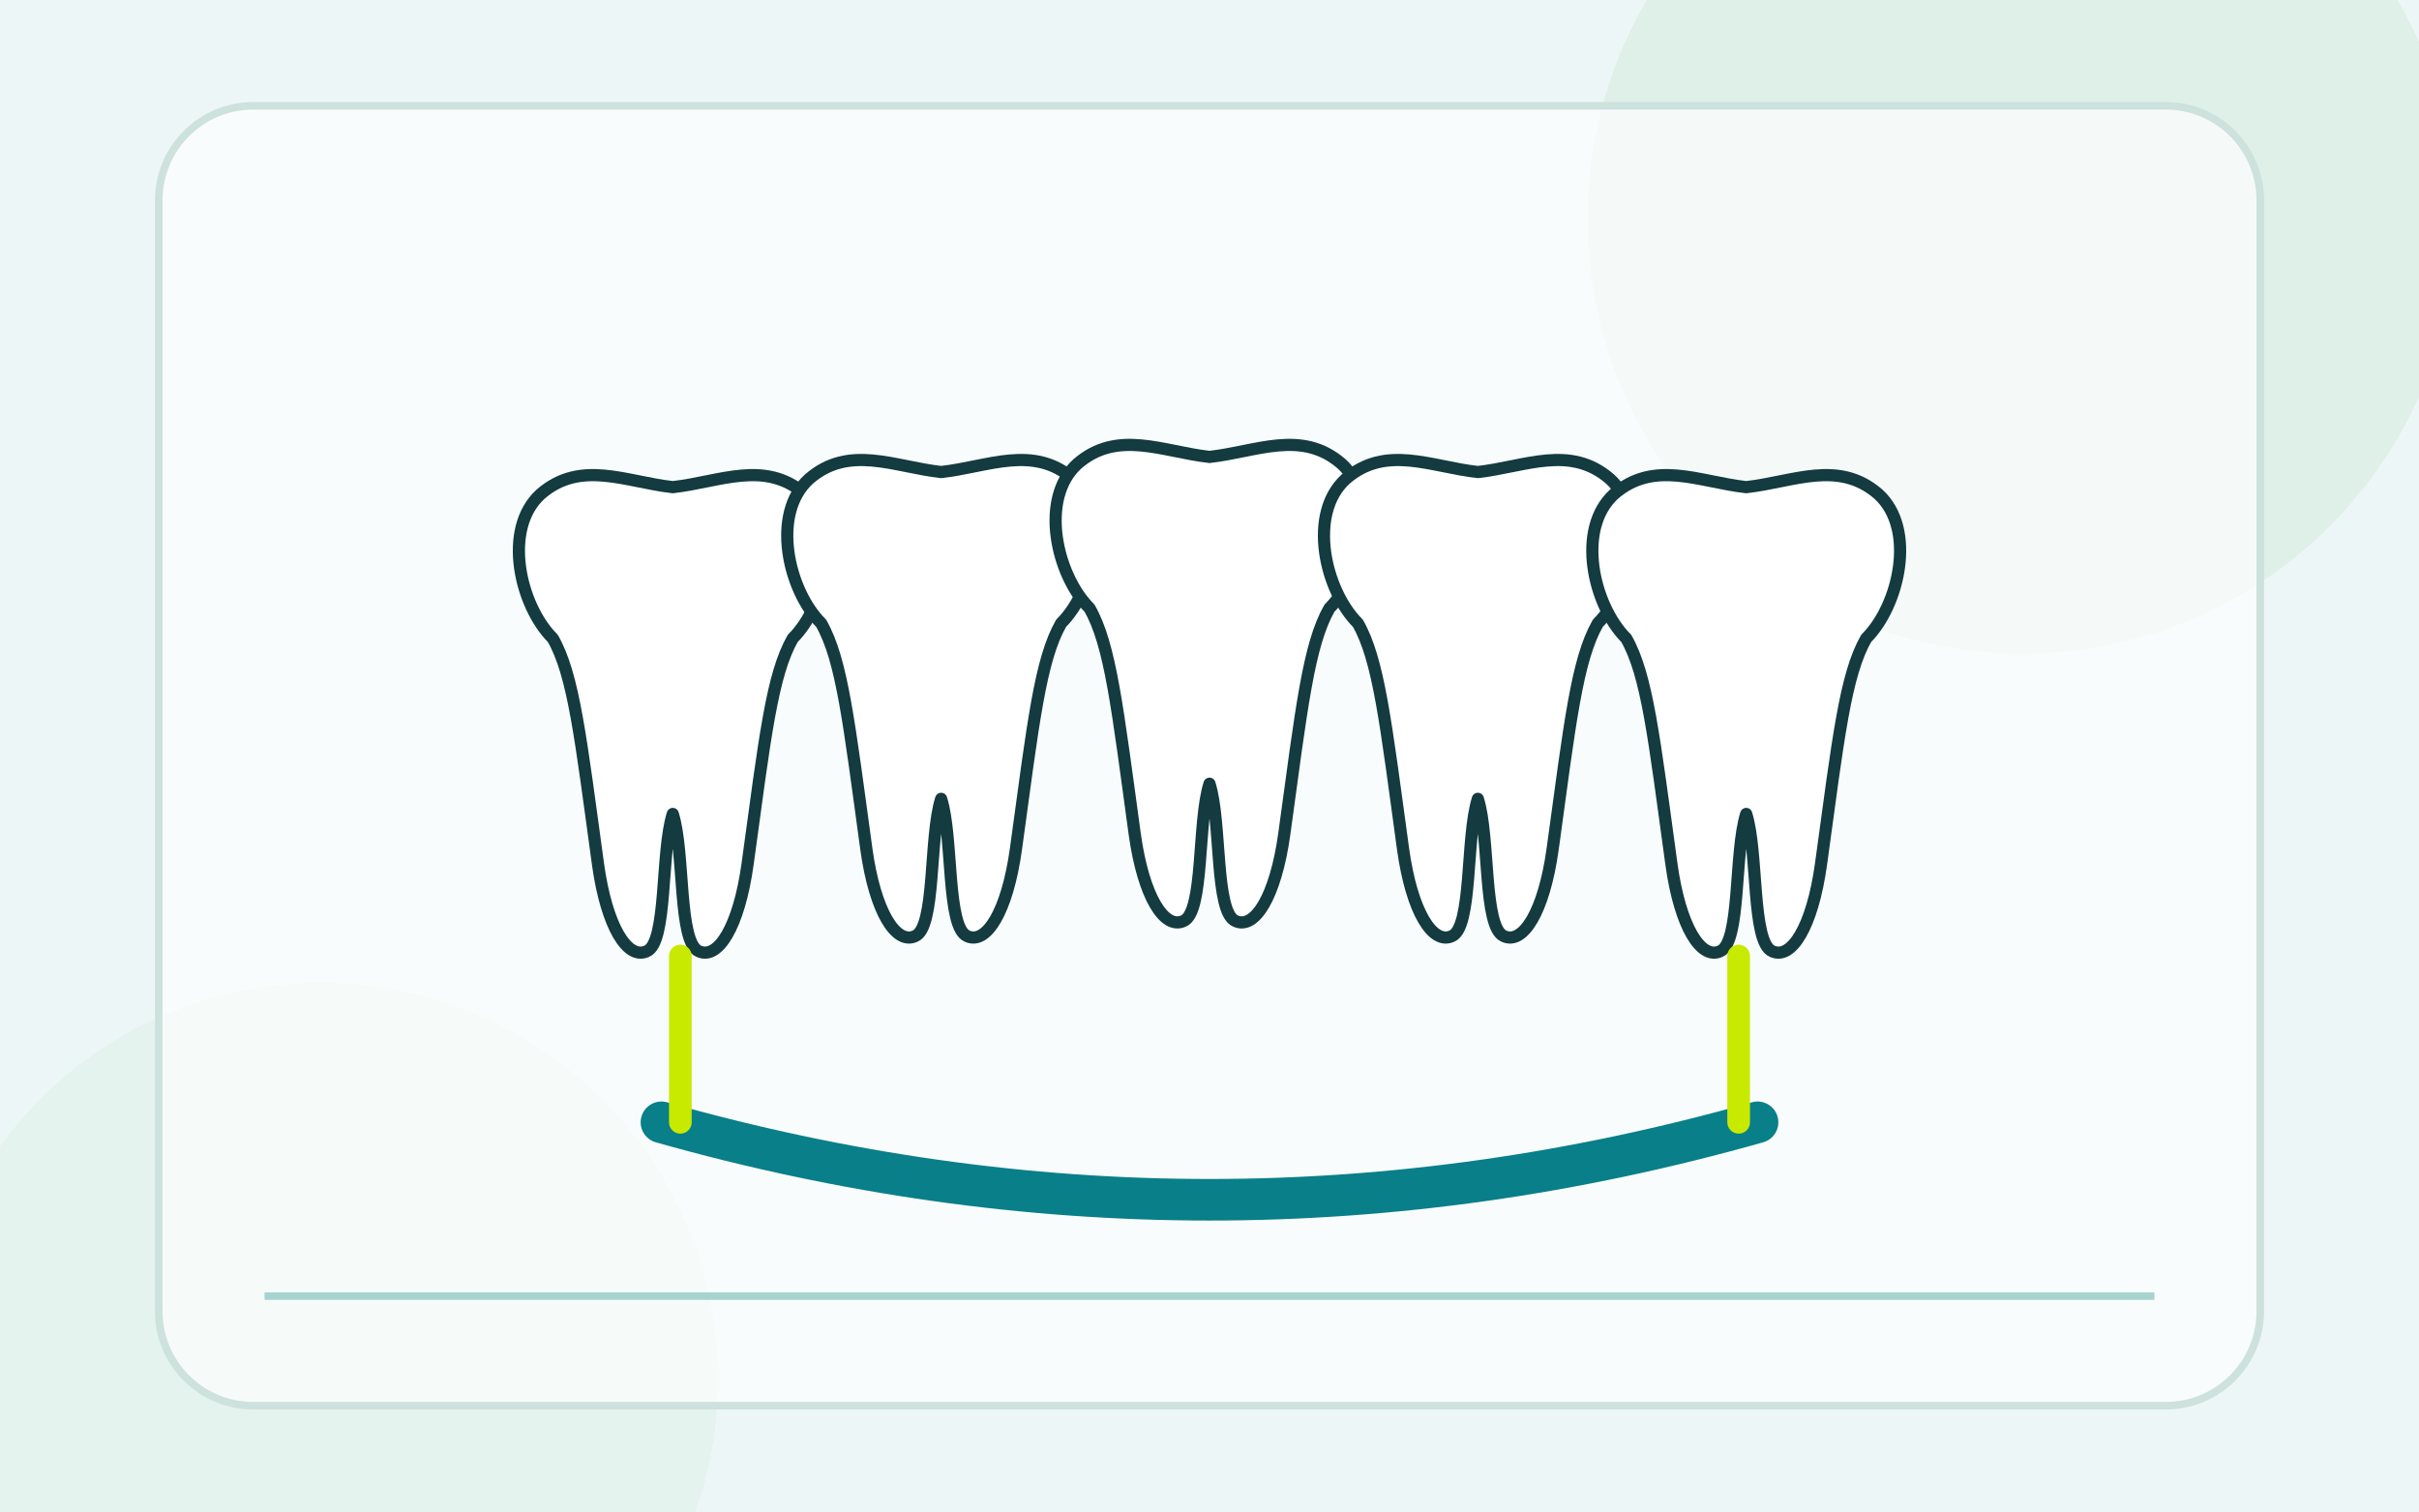
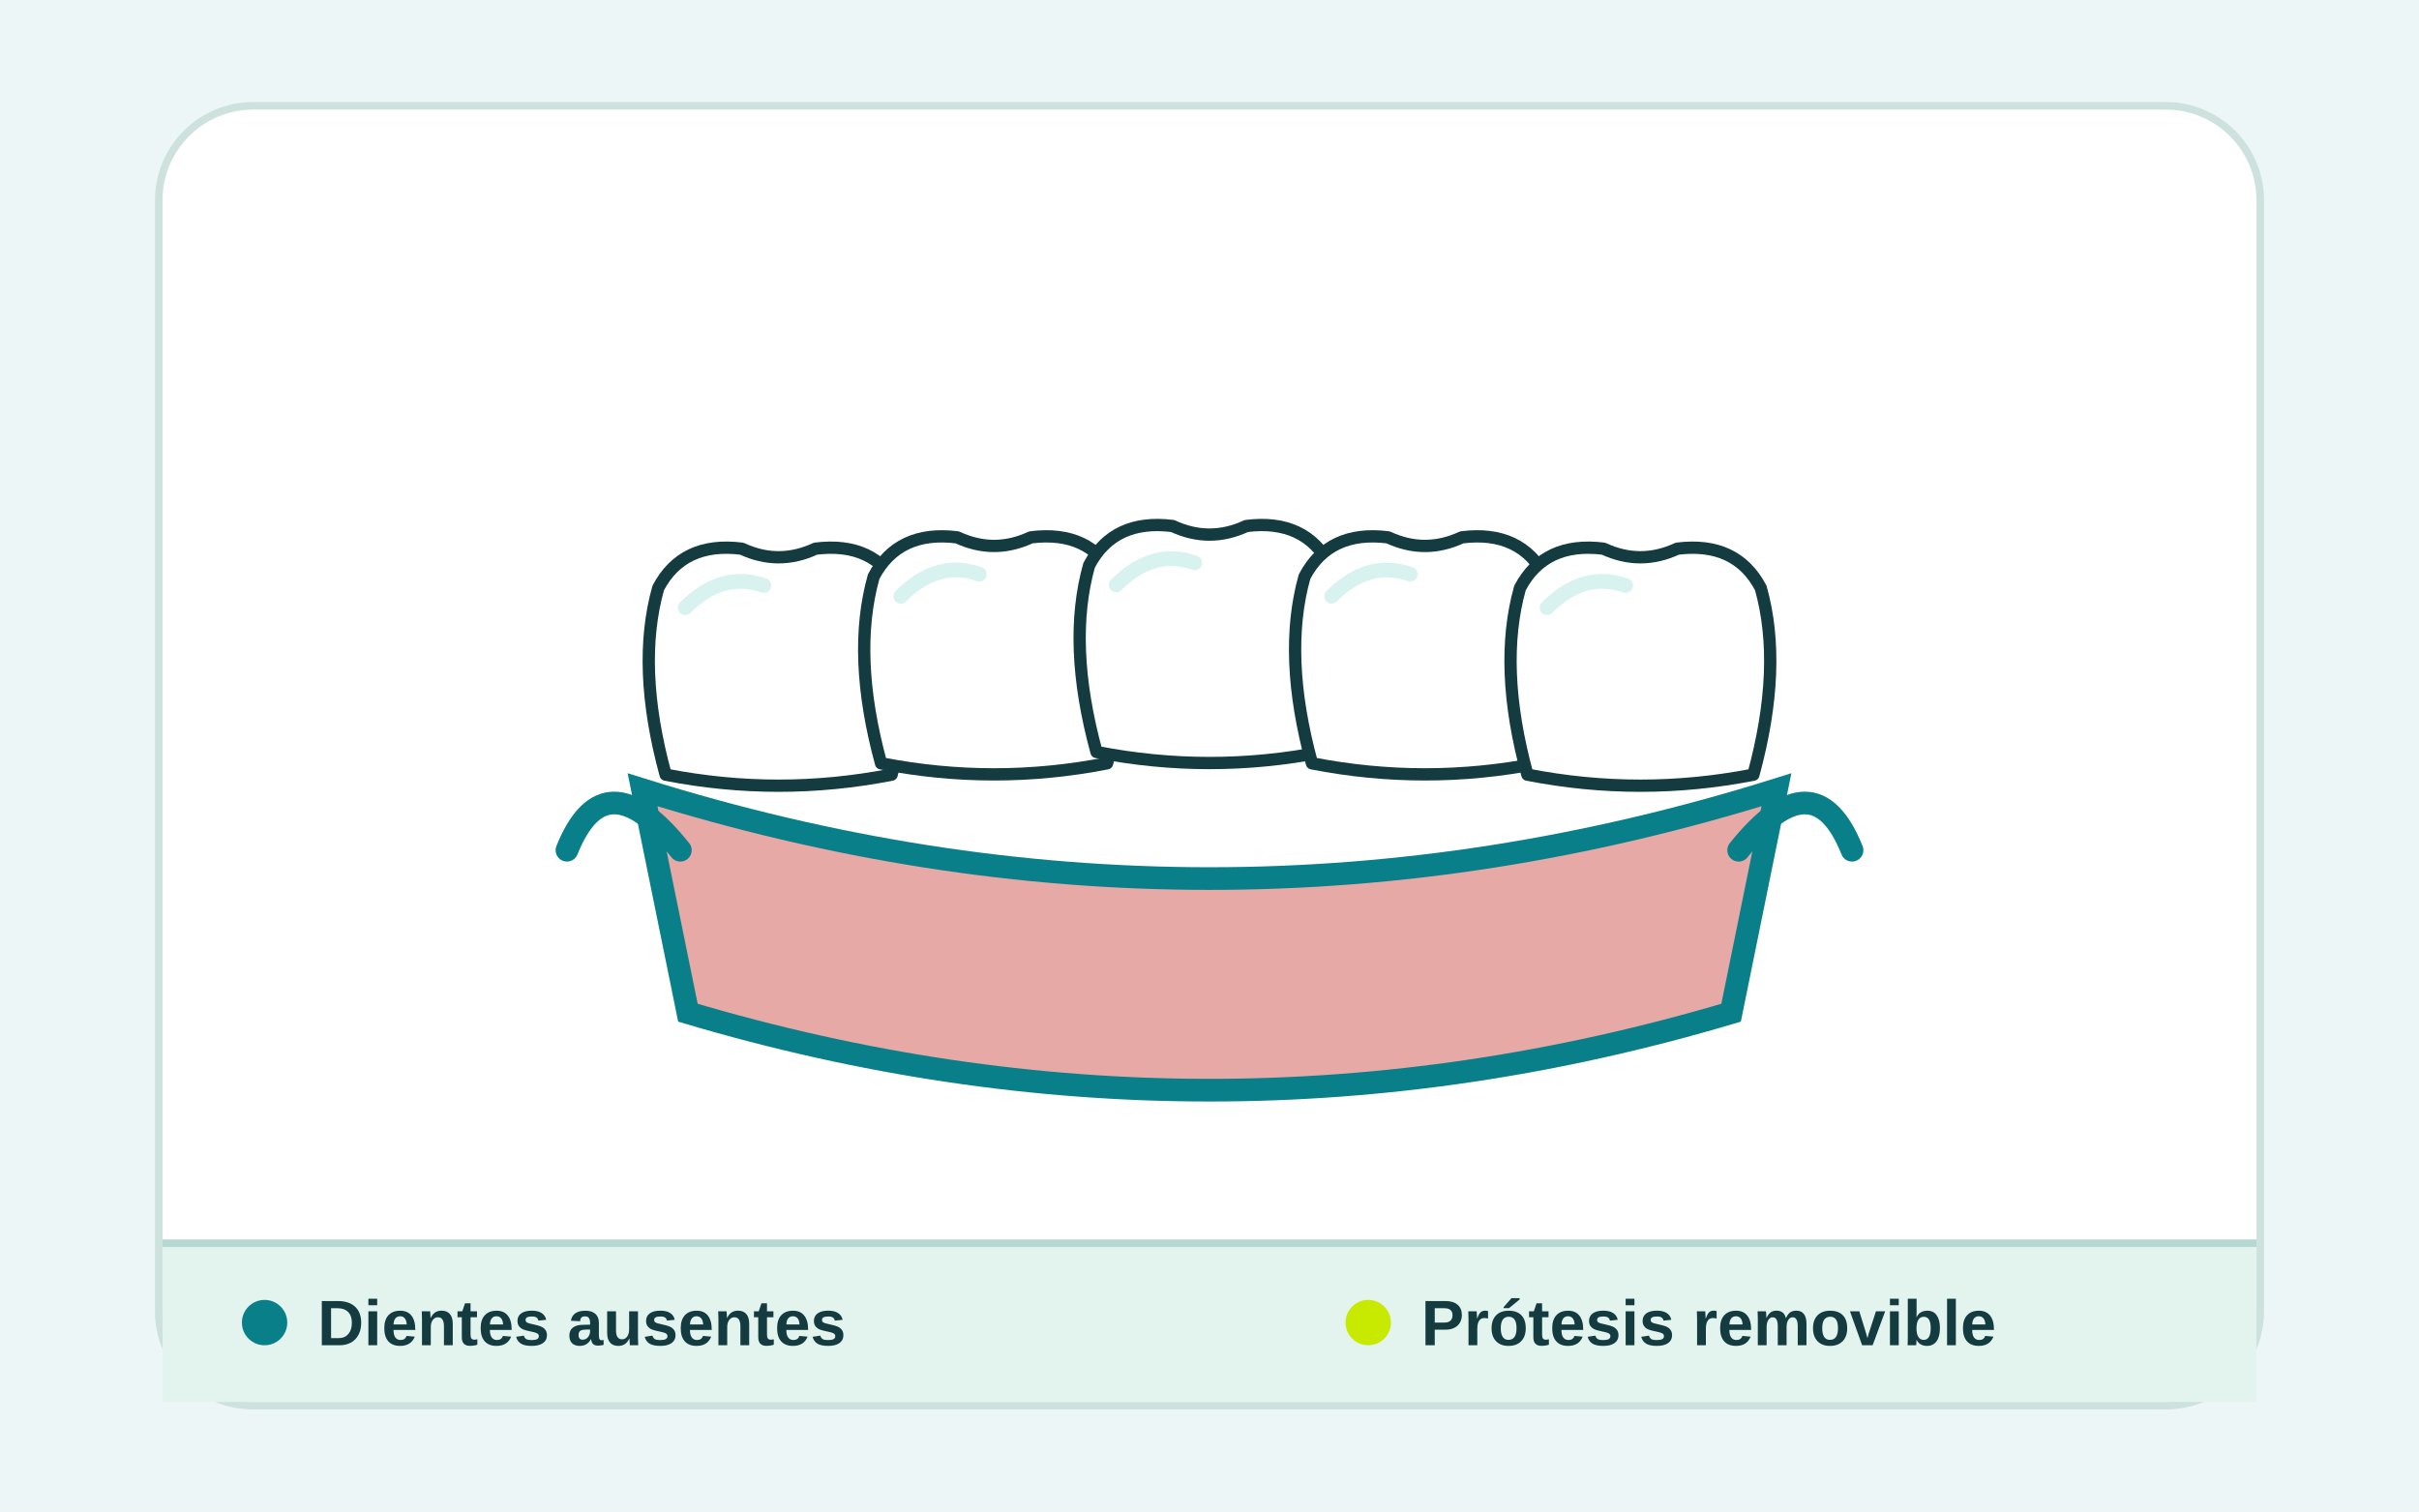
<svg xmlns="http://www.w3.org/2000/svg" viewBox="0 0 640 400" role="img">
  <rect width="640" height="400" fill="#edf6f6" />
-   <circle cx="535" cy="58" r="115" fill="#dff0e8" />
-   <circle cx="85" cy="365" r="105" fill="#e4f3ed" />
-   <rect x="42" y="28" width="556" height="344" rx="25" fill="#ffffff" fill-opacity=".68" stroke="#cde1dd" stroke-width="2" />
-   <g transform="translate(178 197) scale(0.46)">
-     <path d="M-69 -61 C-88 -80 -98 -124 -76 -144 C-53 -164 -27 -151 0 -148 C27 -151 53 -164 76 -144 C98 -124 88 -80 69 -61 C57 -40 53 -4 43 69 C38 105 26 124 15 119 C3 114 7 62 0 40 C-7 62 -3 114 -15 119 C-26 124 -38 105 -43 69 C-53 -4 -57 -40 -69 -61 Z" fill="#ffffff" stroke="#133b40" stroke-width="7" stroke-linejoin="round" />
+   <rect x="42" y="28" width="556" height="344" rx="25" fill="#ffffff" stroke="#cde1dd" stroke-width="2" />
+   <g transform="translate(206 179) scale(0.65)">
+     <path d="M-46 40 Q-58 -4 -49 -36 Q-39 -55 -15 -52 Q0 -45 15 -52 Q39 -55 49 -36 Q58 -4 46 40 Q0 49 -46 40 Z" fill="#ffffff" stroke="#133b40" stroke-width="5" stroke-linejoin="round" />
+     <path d="M-38 -28 Q-23 -43 -6 -37" fill="none" stroke="#d8f2ef" stroke-width="6" stroke-linecap="round" />
  </g>
-   <g transform="translate(249 193) scale(0.46)">
-     <path d="M-69 -61 C-88 -80 -98 -124 -76 -144 C-53 -164 -27 -151 0 -148 C27 -151 53 -164 76 -144 C98 -124 88 -80 69 -61 C57 -40 53 -4 43 69 C38 105 26 124 15 119 C3 114 7 62 0 40 C-7 62 -3 114 -15 119 C-26 124 -38 105 -43 69 C-53 -4 -57 -40 -69 -61 Z" fill="#ffffff" stroke="#133b40" stroke-width="7" stroke-linejoin="round" />
+   <g transform="translate(263 176) scale(0.65)">
+     <path d="M-46 40 Q-58 -4 -49 -36 Q-39 -55 -15 -52 Q0 -45 15 -52 Q39 -55 49 -36 Q58 -4 46 40 Q0 49 -46 40 Z" fill="#ffffff" stroke="#133b40" stroke-width="5" stroke-linejoin="round" />
+     <path d="M-38 -28 Q-23 -43 -6 -37" fill="none" stroke="#d8f2ef" stroke-width="6" stroke-linecap="round" />
  </g>
-   <g transform="translate(320 189) scale(0.46)">
-     <path d="M-69 -61 C-88 -80 -98 -124 -76 -144 C-53 -164 -27 -151 0 -148 C27 -151 53 -164 76 -144 C98 -124 88 -80 69 -61 C57 -40 53 -4 43 69 C38 105 26 124 15 119 C3 114 7 62 0 40 C-7 62 -3 114 -15 119 C-26 124 -38 105 -43 69 C-53 -4 -57 -40 -69 -61 Z" fill="#ffffff" stroke="#133b40" stroke-width="7" stroke-linejoin="round" />
+   <g transform="translate(320 173) scale(0.65)">
+     <path d="M-46 40 Q-58 -4 -49 -36 Q-39 -55 -15 -52 Q0 -45 15 -52 Q39 -55 49 -36 Q58 -4 46 40 Q0 49 -46 40 Z" fill="#ffffff" stroke="#133b40" stroke-width="5" stroke-linejoin="round" />
+     <path d="M-38 -28 Q-23 -43 -6 -37" fill="none" stroke="#d8f2ef" stroke-width="6" stroke-linecap="round" />
  </g>
-   <g transform="translate(391 193) scale(0.46)">
-     <path d="M-69 -61 C-88 -80 -98 -124 -76 -144 C-53 -164 -27 -151 0 -148 C27 -151 53 -164 76 -144 C98 -124 88 -80 69 -61 C57 -40 53 -4 43 69 C38 105 26 124 15 119 C3 114 7 62 0 40 C-7 62 -3 114 -15 119 C-26 124 -38 105 -43 69 C-53 -4 -57 -40 -69 -61 Z" fill="#ffffff" stroke="#133b40" stroke-width="7" stroke-linejoin="round" />
+   <g transform="translate(377 176) scale(0.65)">
+     <path d="M-46 40 Q-58 -4 -49 -36 Q-39 -55 -15 -52 Q0 -45 15 -52 Q39 -55 49 -36 Q58 -4 46 40 Q0 49 -46 40 Z" fill="#ffffff" stroke="#133b40" stroke-width="5" stroke-linejoin="round" />
+     <path d="M-38 -28 Q-23 -43 -6 -37" fill="none" stroke="#d8f2ef" stroke-width="6" stroke-linecap="round" />
  </g>
-   <g transform="translate(462 197) scale(0.46)">
-     <path d="M-69 -61 C-88 -80 -98 -124 -76 -144 C-53 -164 -27 -151 0 -148 C27 -151 53 -164 76 -144 C98 -124 88 -80 69 -61 C57 -40 53 -4 43 69 C38 105 26 124 15 119 C3 114 7 62 0 40 C-7 62 -3 114 -15 119 C-26 124 -38 105 -43 69 C-53 -4 -57 -40 -69 -61 Z" fill="#ffffff" stroke="#133b40" stroke-width="7" stroke-linejoin="round" />
+   <g transform="translate(434 179) scale(0.65)">
+     <path d="M-46 40 Q-58 -4 -49 -36 Q-39 -55 -15 -52 Q0 -45 15 -52 Q39 -55 49 -36 Q58 -4 46 40 Q0 49 -46 40 Z" fill="#ffffff" stroke="#133b40" stroke-width="5" stroke-linejoin="round" />
+     <path d="M-38 -28 Q-23 -43 -6 -37" fill="none" stroke="#d8f2ef" stroke-width="6" stroke-linecap="round" />
  </g>
-   <path d="M175 297 Q320 338 465 297" fill="none" stroke="#087f89" stroke-width="11" stroke-linecap="round" stroke-linejoin="round" />
-   <path d="M180 297 v-44 M460 297 v-44" fill="none" stroke="#c8e900" stroke-width="6" stroke-linecap="round" stroke-linejoin="round" />
-   <path d="M70 343 H570" stroke="#a7d4ce" stroke-width="2" />
+   <path d="M170 209 Q320 256 470 209 L458 268 Q320 309 182 268 Z" fill="#e7a9a6" stroke="#087f89" stroke-width="6" />
+   <path d="M180 225 q-20 -25 -30 0 M460 225 q20 -25 30 0" fill="none" stroke="#087f89" stroke-width="6" stroke-linecap="round" stroke-linejoin="round" />
+   <rect x="43" y="329" width="554" height="42" rx="0" fill="#e3f4ef" />
+   <path d="M43 329 H597" stroke="#b6d8d3" stroke-width="2" />
+   <circle cx="70" cy="350" r="6" fill="#087f89" />
+   <text x="84" y="356" font-family="Arial, sans-serif" font-size="17" font-weight="700" fill="#133b40">Dientes ausentes</text>
+   <circle cx="362" cy="350" r="6" fill="#c8e900" />
+   <text x="376" y="356" font-family="Arial, sans-serif" font-size="17" font-weight="700" fill="#133b40">Prótesis removible</text>
</svg>
